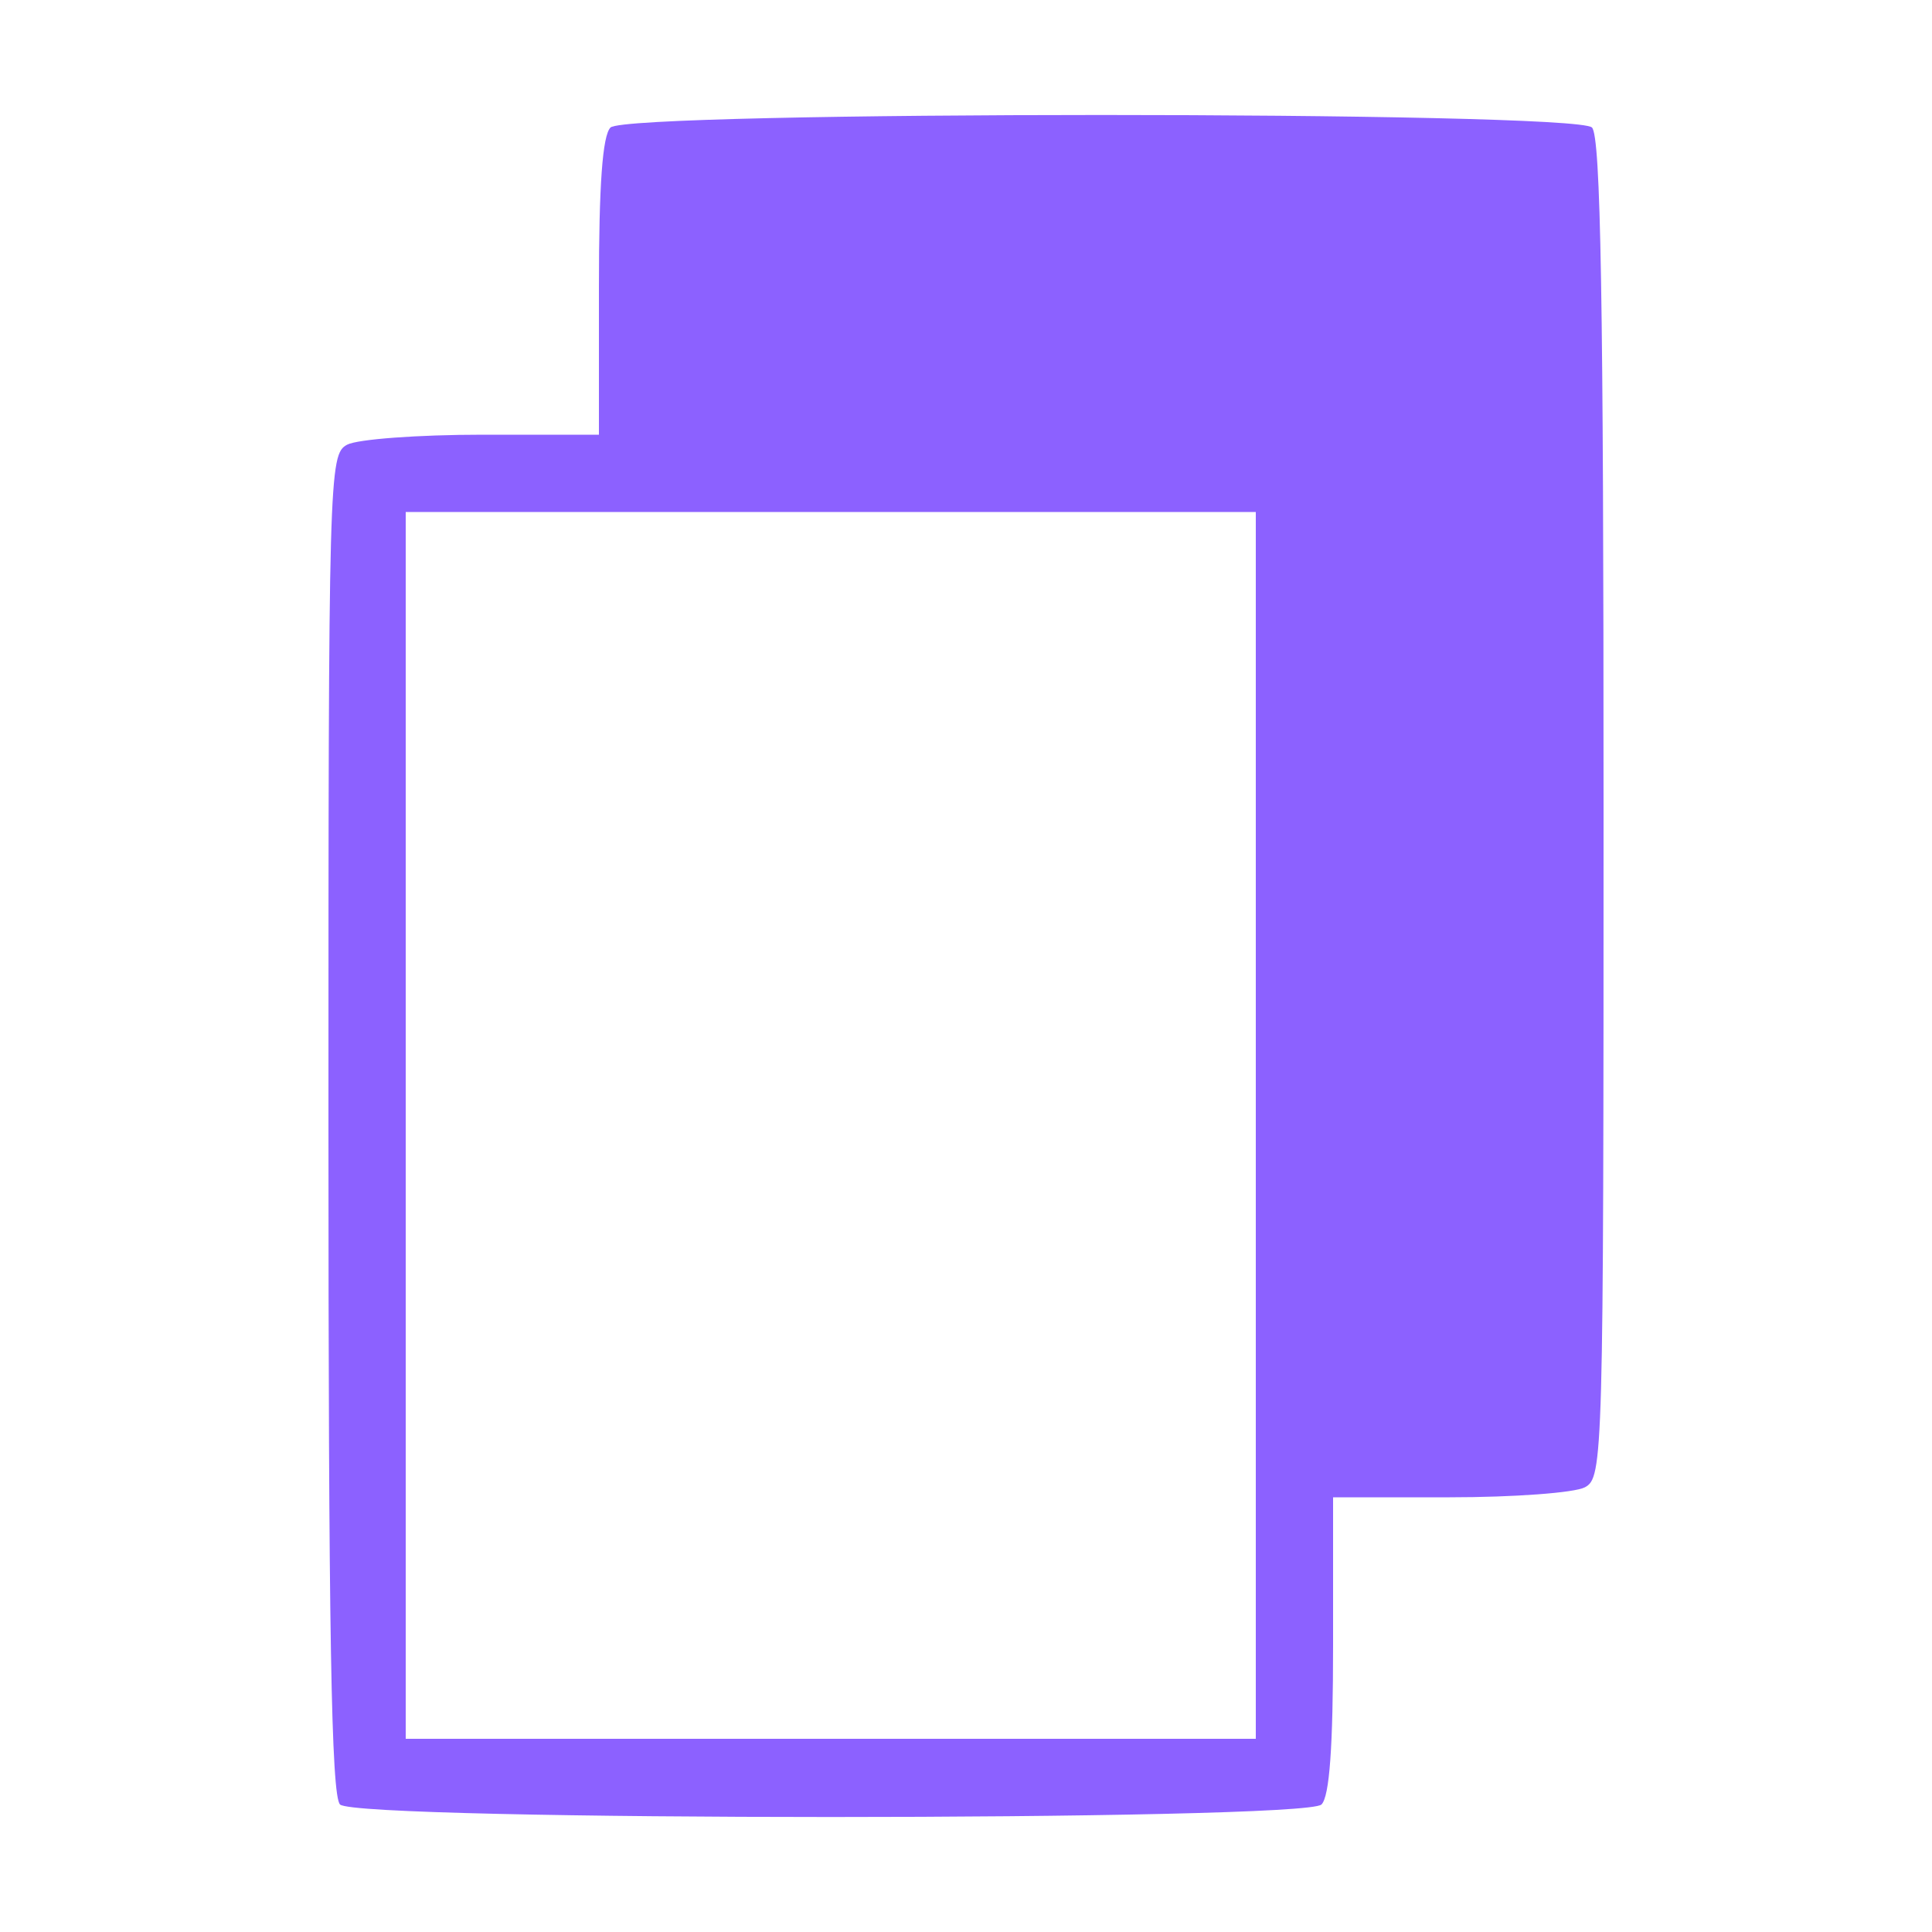
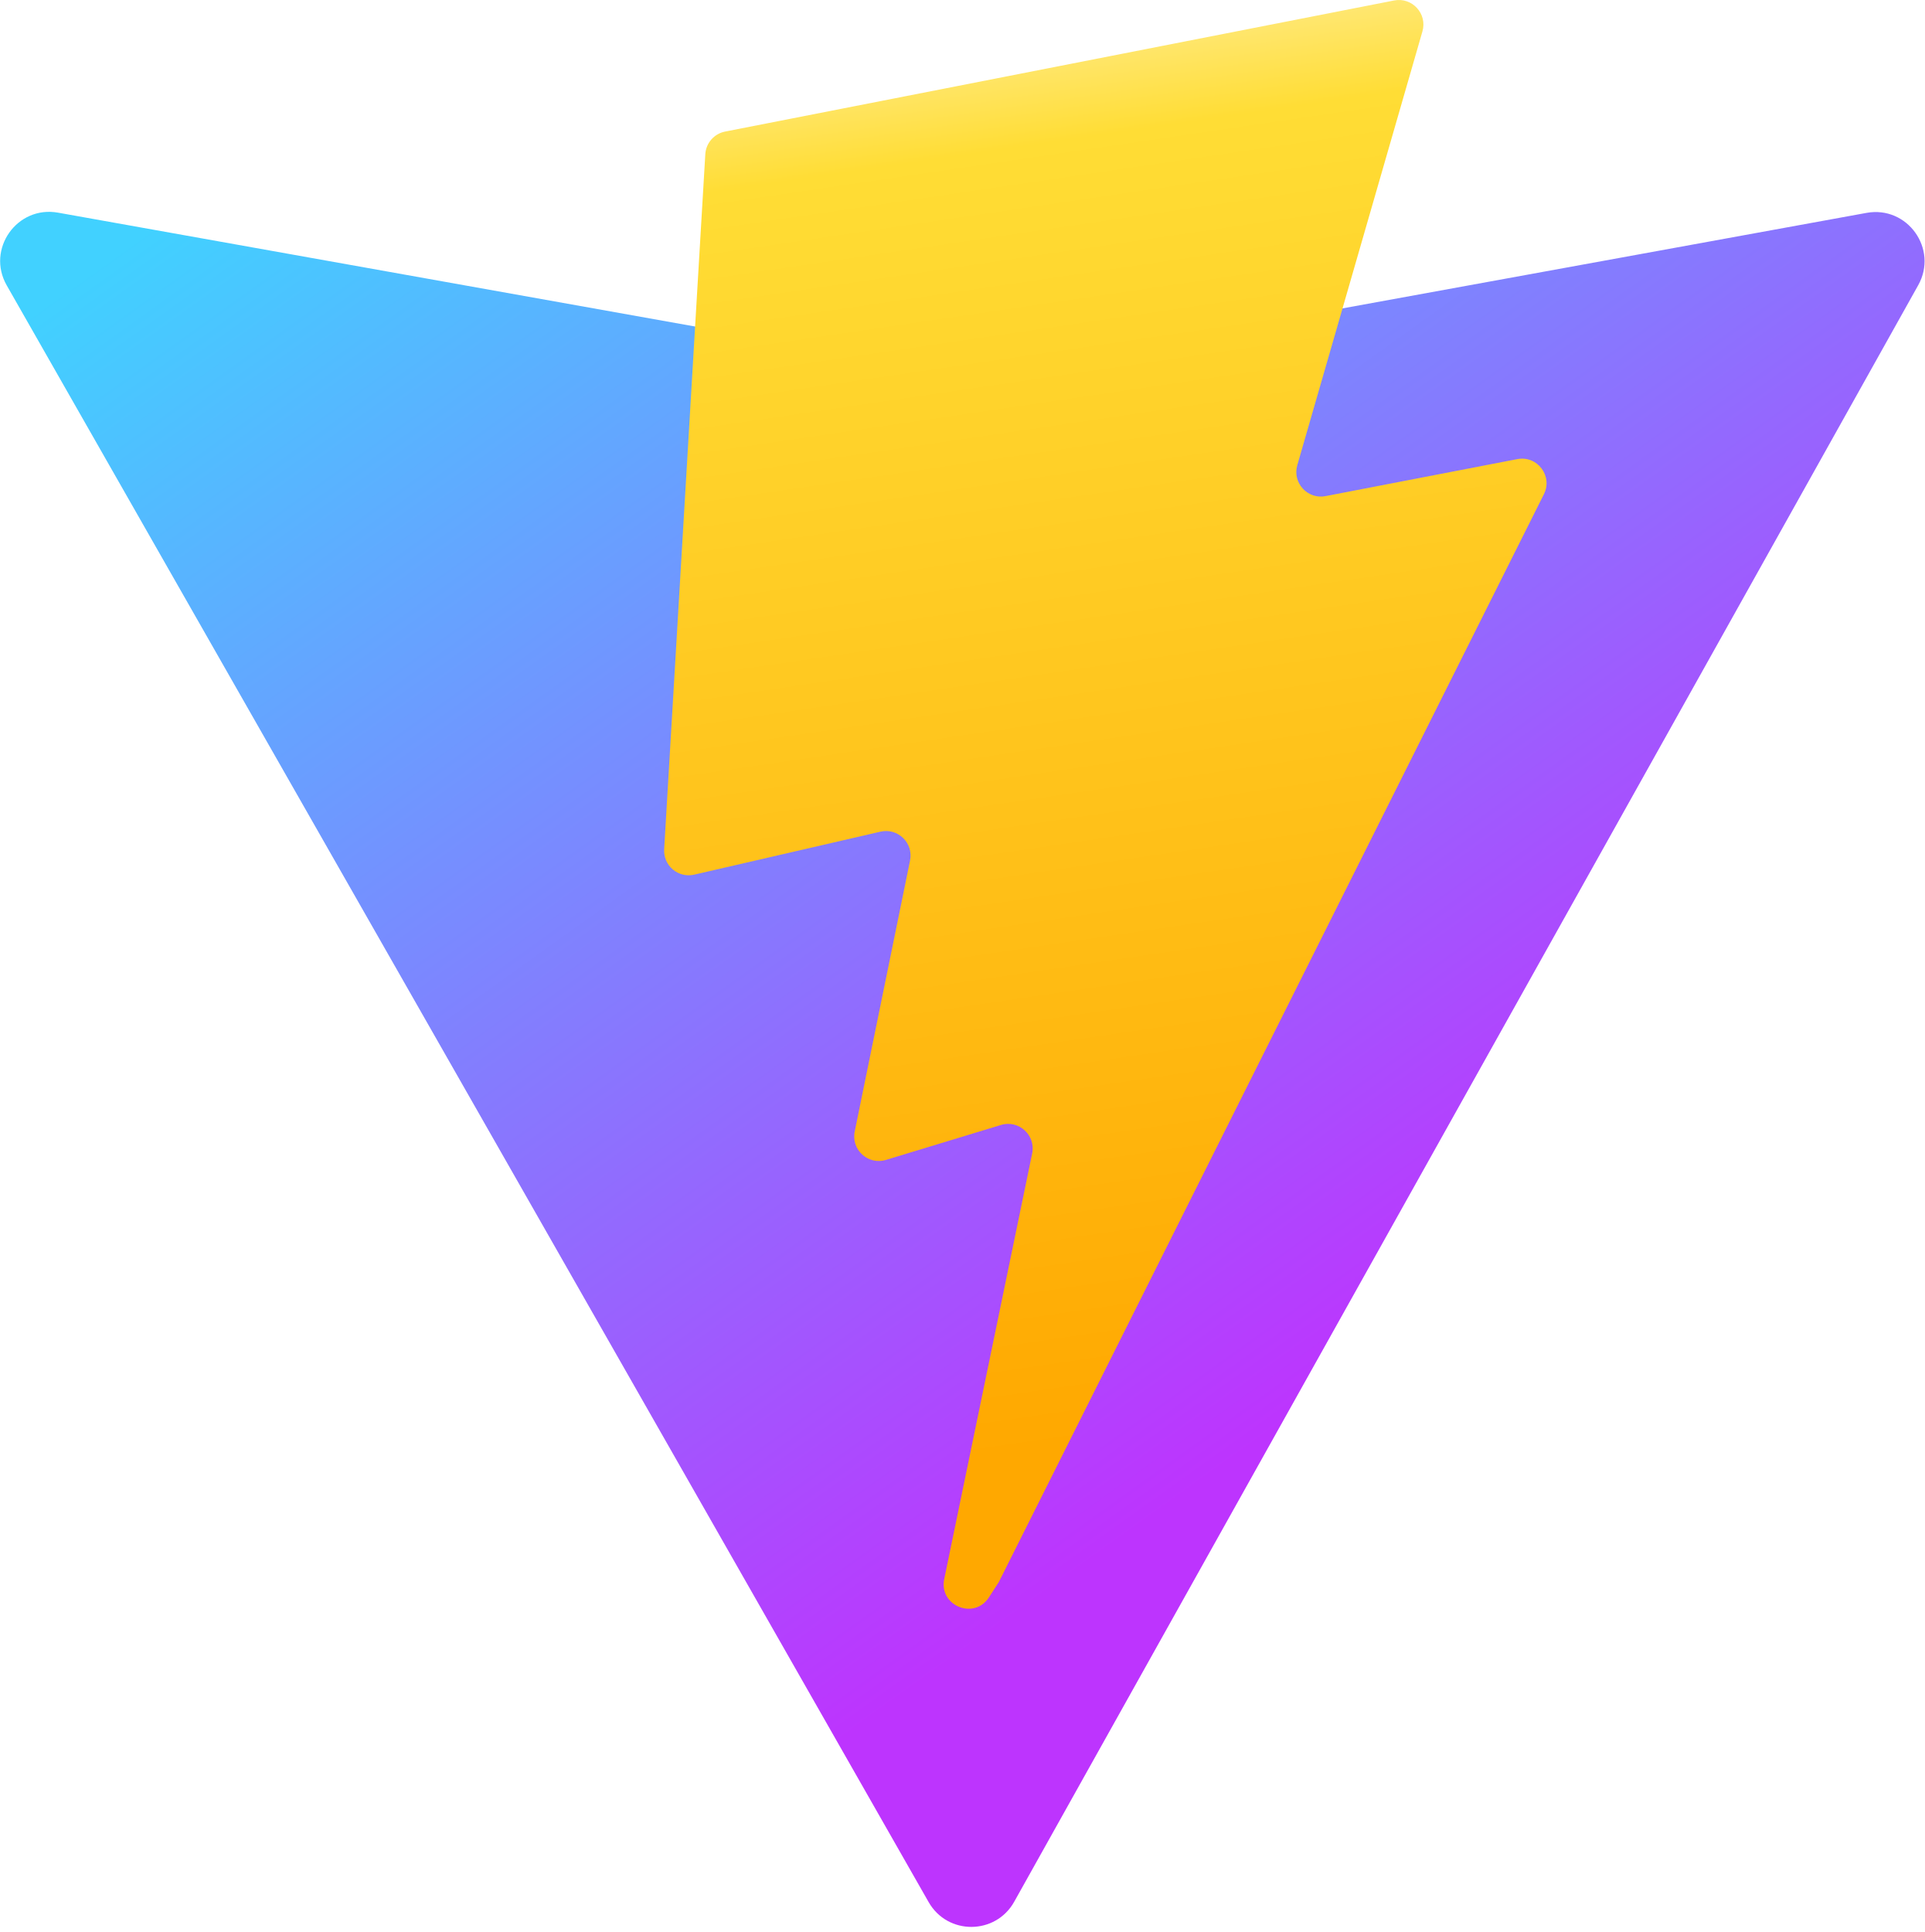
- <svg xmlns="http://www.w3.org/2000/svg" height="36" version="1.1" viewBox="0 0 200 200" width="36">
-   <path d="M 63.200 13.200 C 62.371 14.029, 62 19.133, 62 29.700 L 62 45 49.934 45 C 43.298 45, 36.998 45.466, 35.934 46.035 C 34.050 47.043, 34 48.879, 34 116.335 C 34 168.874, 34.290 185.890, 35.200 186.800 C 36.929 188.529, 135.071 188.529, 136.800 186.800 C 137.629 185.971, 138 180.867, 138 170.300 L 138 155 150.066 155 C 156.702 155, 163.002 154.534, 164.066 153.965 C 165.950 152.957, 166 151.121, 166 83.665 C 166 31.126, 165.710 14.110, 164.800 13.200 C 163.071 11.471, 64.929 11.471, 63.200 13.200 M 42 116.500 L 42 180 86 180 L 130 180 130 116.500 L 130 53 86 53 L 42 53 42 116.500" fill="#8C61FF" fill-rule="evenodd" stroke="none">
- 
-     </path>
+ <svg xmlns="http://www.w3.org/2000/svg" aria-hidden="true" role="img" class="iconify iconify--logos" width="31.88" height="32" preserveAspectRatio="xMidYMid meet" viewBox="0 0 256 257">
+   <defs>
+     <linearGradient id="IconifyId1813088fe1fbc01fb466" x1="-.828%" x2="57.636%" y1="7.652%" y2="78.411%">
+       <stop offset="0%" stop-color="#41D1FF" />
+       <stop offset="100%" stop-color="#BD34FE" />
+     </linearGradient>
+     <linearGradient id="IconifyId1813088fe1fbc01fb467" x1="43.376%" x2="50.316%" y1="2.242%" y2="89.03%">
+       <stop offset="0%" stop-color="#FFEA83" />
+       <stop offset="8.333%" stop-color="#FFDD35" />
+       <stop offset="100%" stop-color="#FFA800" />
+     </linearGradient>
+   </defs>
+   <path fill="url(#IconifyId1813088fe1fbc01fb466)" d="M255.153 37.938L134.897 252.976c-2.483 4.44-8.862 4.466-11.382.048L.875 37.958c-2.746-4.814 1.371-10.646 6.827-9.67l120.385 21.517a6.537 6.537 0 0 0 2.322-.004l117.867-21.483c5.438-.991 9.574 4.796 6.877 9.62Z" />
+   <path fill="url(#IconifyId1813088fe1fbc01fb467)" d="M185.432.063L96.44 17.501a3.268 3.268 0 0 0-2.634 3.014l-5.474 92.456a3.268 3.268 0 0 0 3.997 3.378l24.777-5.718c2.318-.535 4.413 1.507 3.936 3.838l-7.361 36.047c-.495 2.426 1.782 4.5 4.151 3.78l15.304-4.649c2.372-.72 4.652 1.36 4.15 3.788l-11.698 56.621c-.732 3.542 3.979 5.473 5.943 2.437l1.313-2.028l72.516-144.72c1.215-2.423-.88-5.186-3.54-4.672l-25.505 4.922c-2.396.462-4.435-1.77-3.759-4.114l16.646-57.705c.677-2.35-1.37-4.583-3.769-4.113Z" />
</svg>
